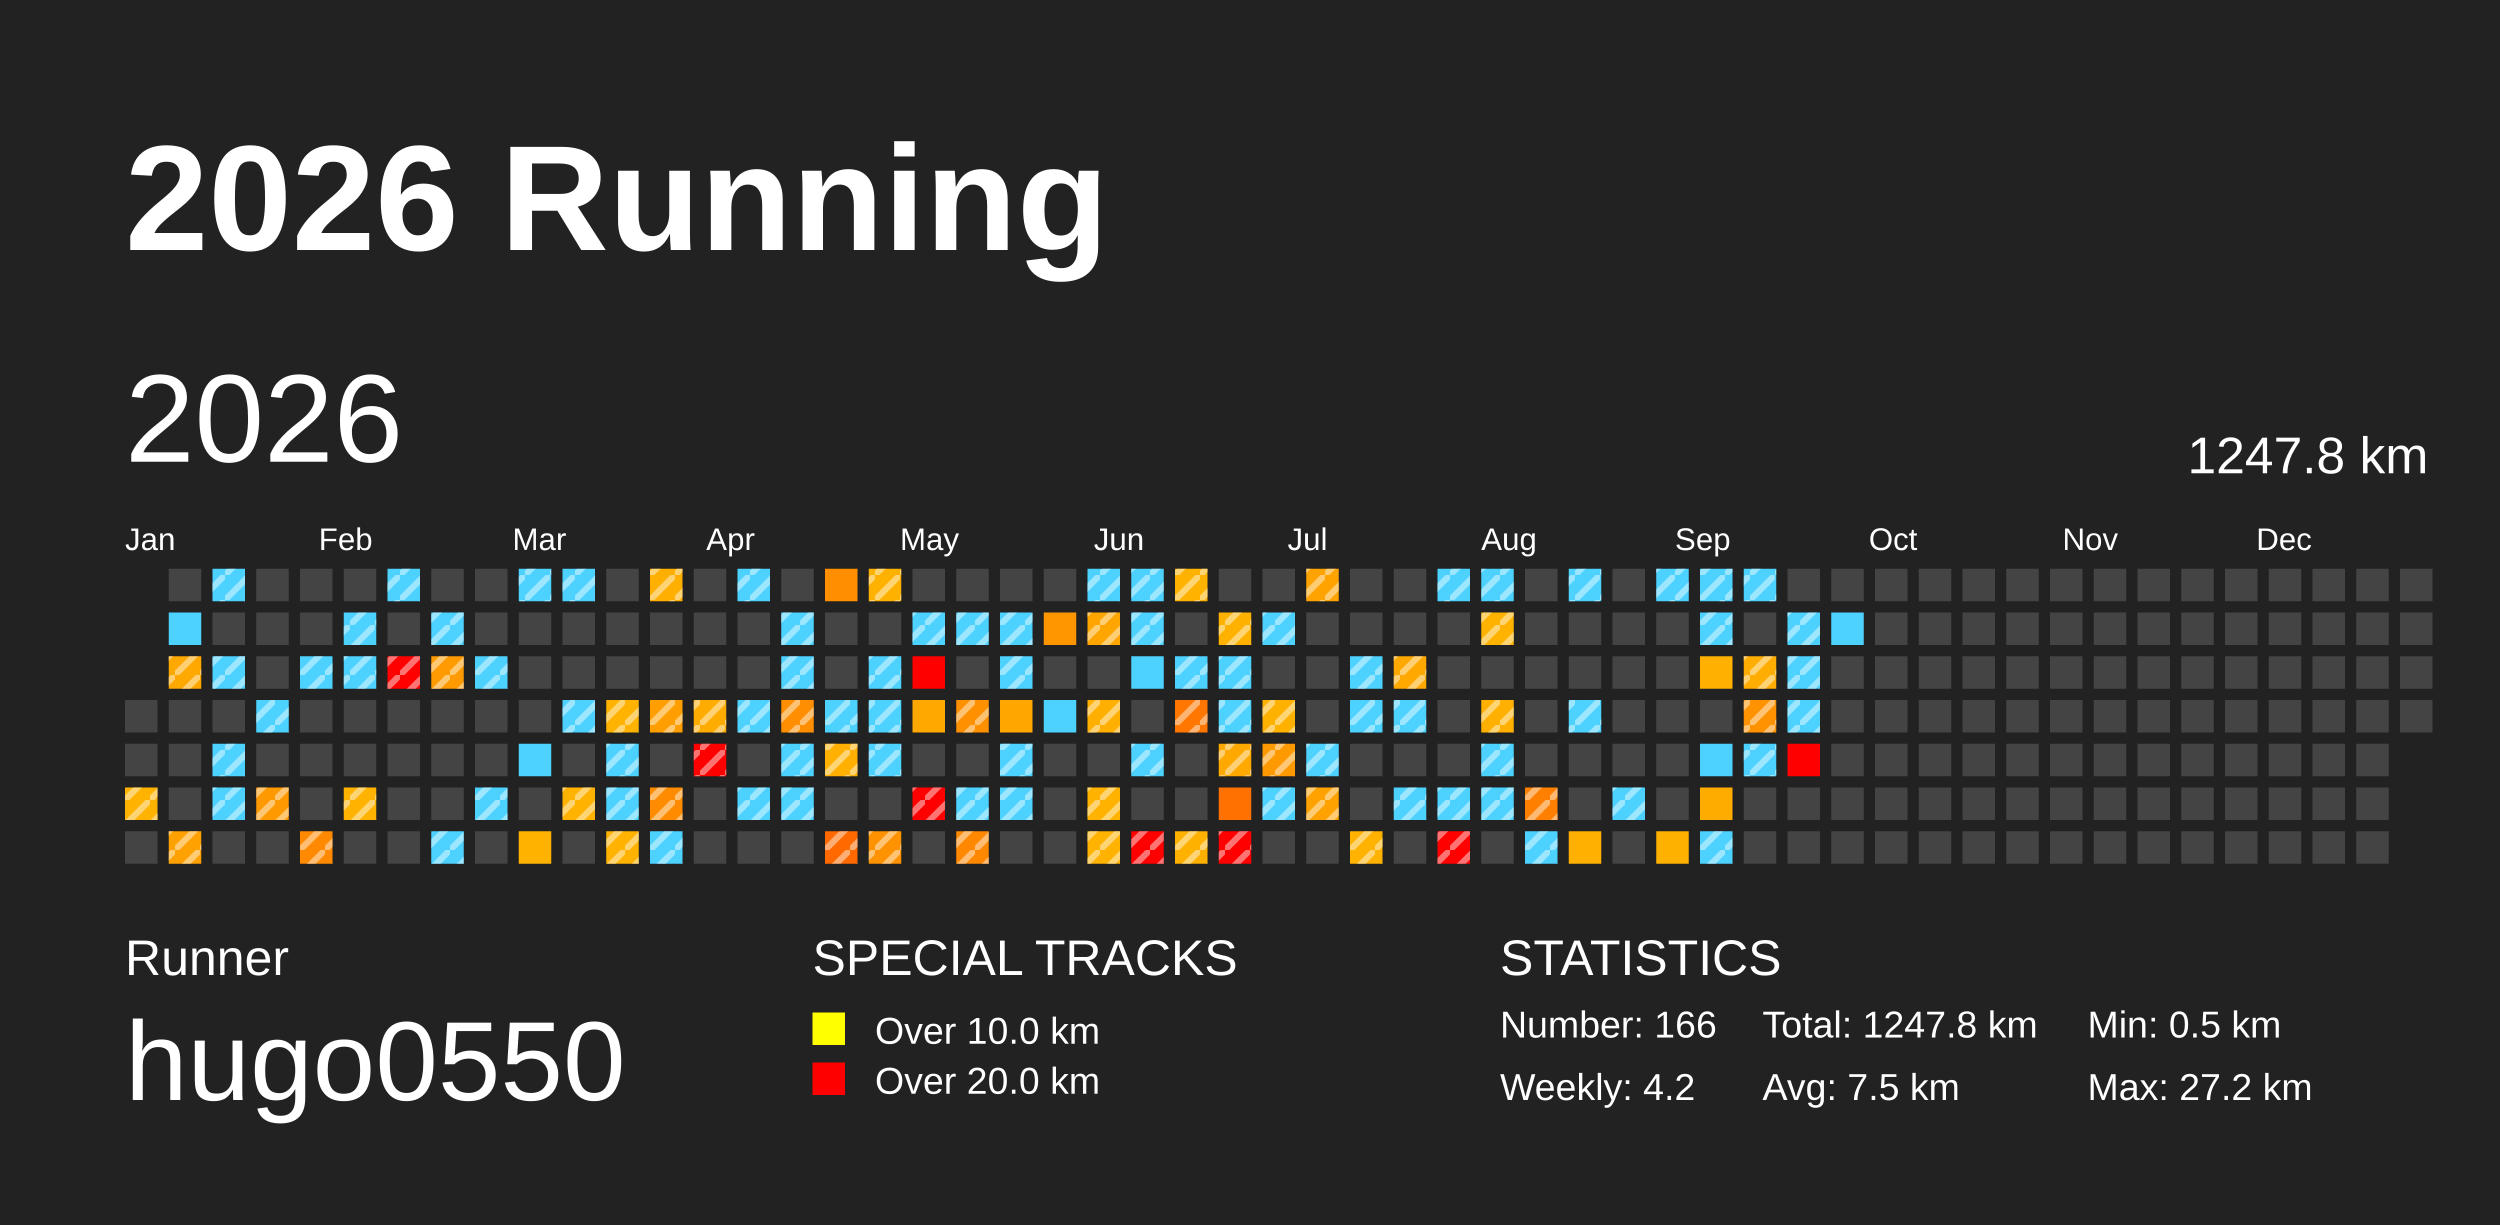
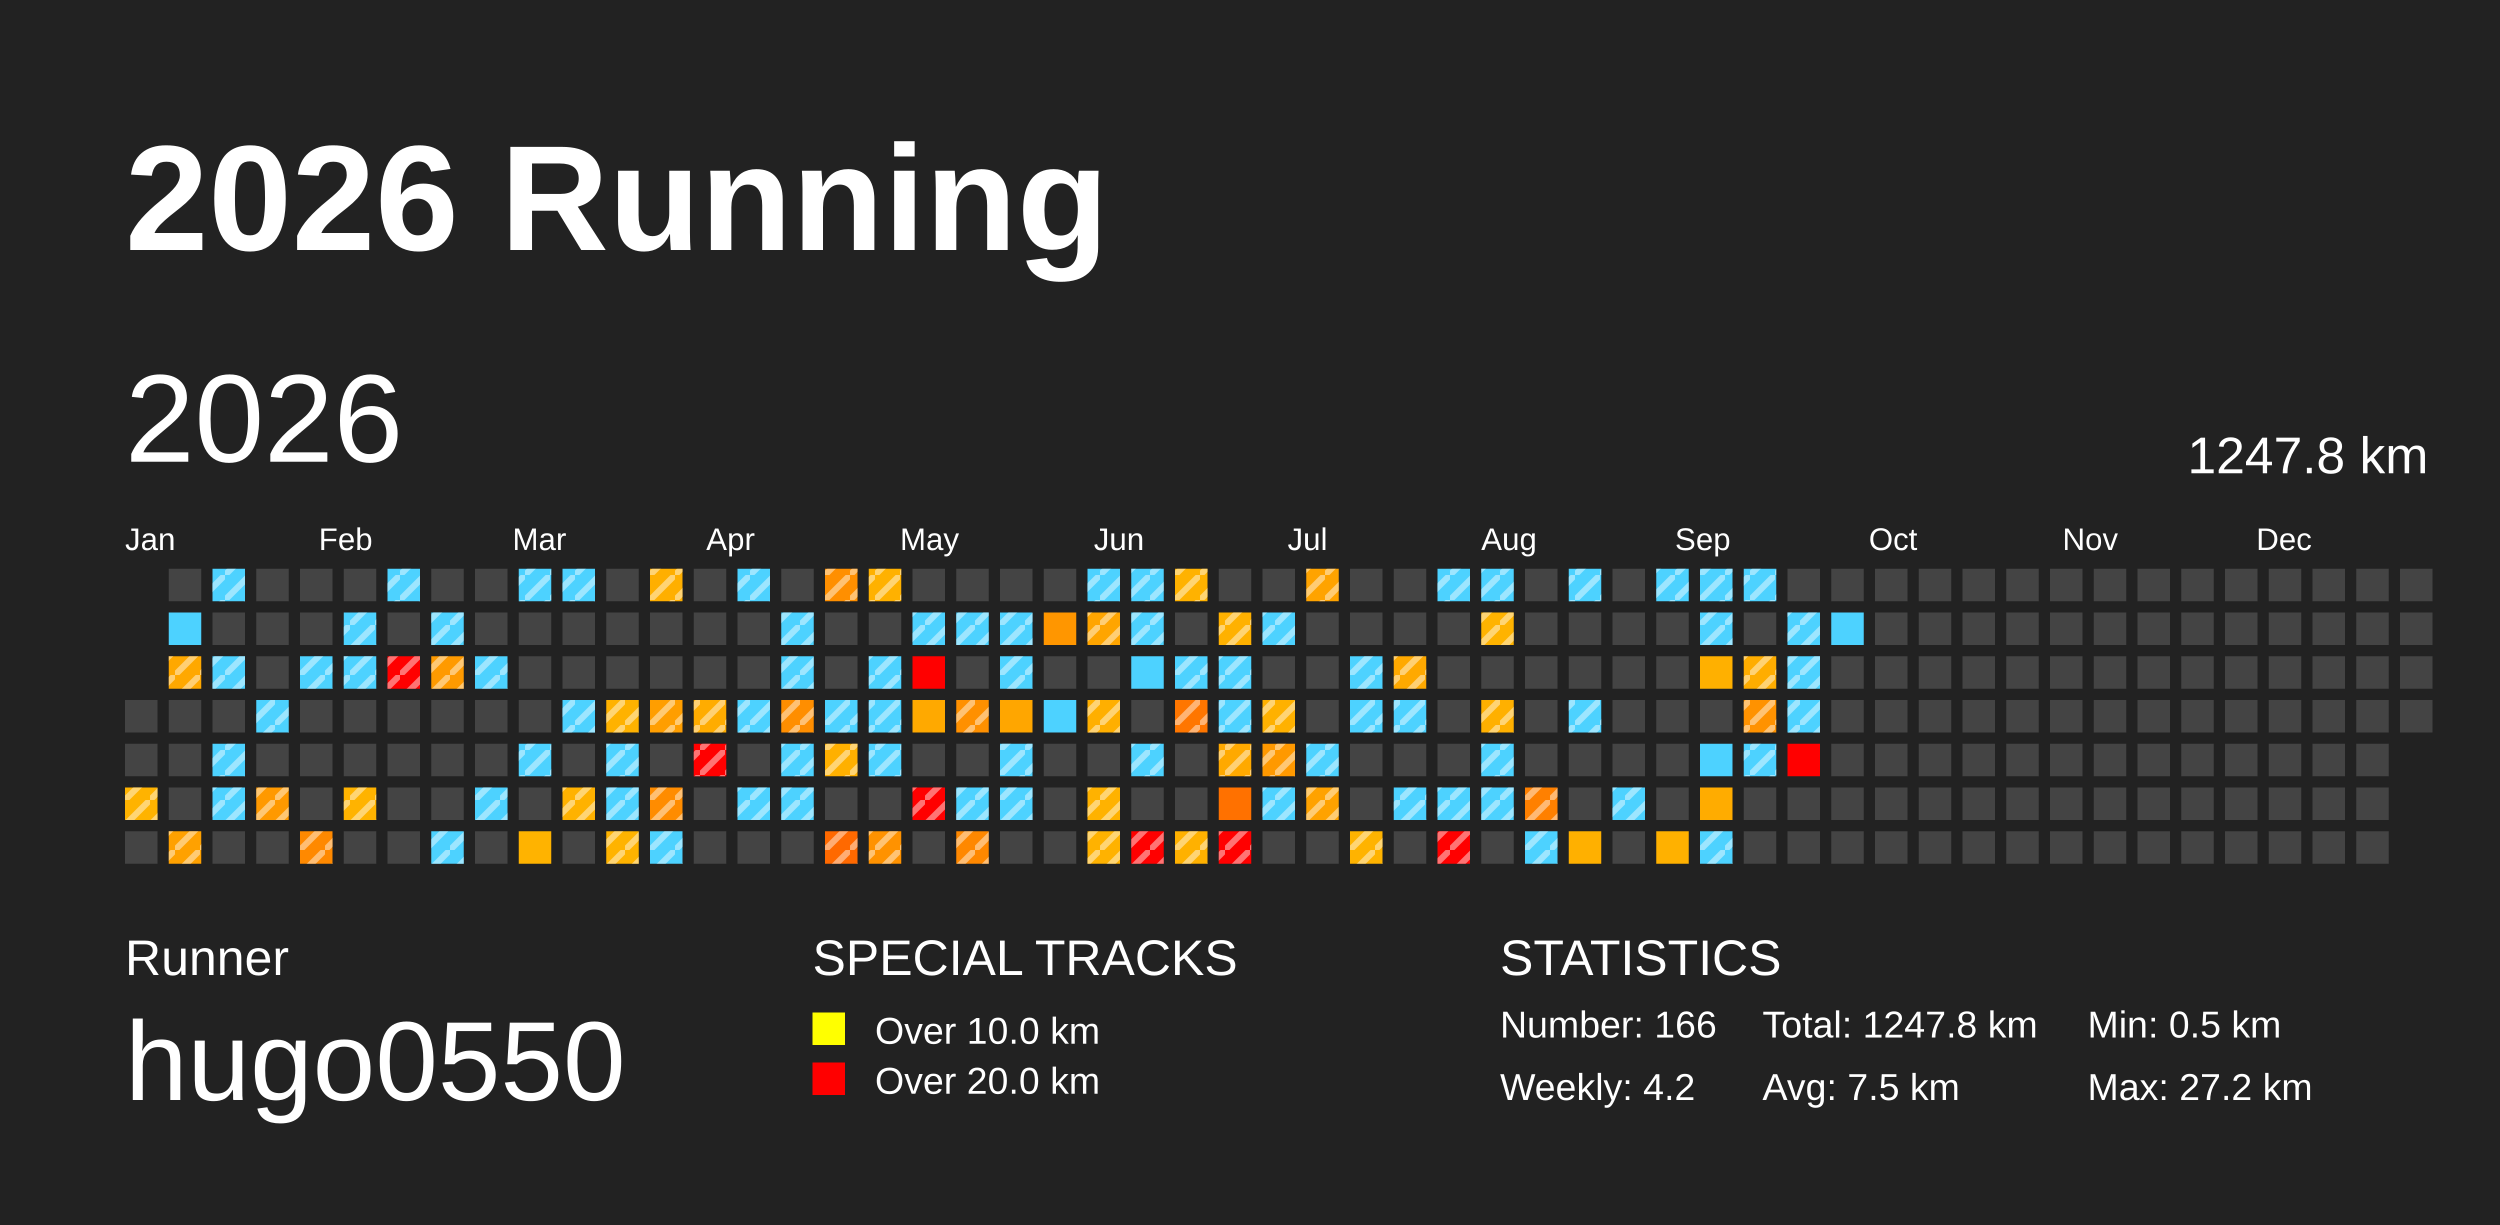
<svg xmlns="http://www.w3.org/2000/svg" baseProfile="full" height="98mm" version="1.1" viewBox="0,0,200,98" width="200mm">
  <defs>
    <pattern height="2" id="indoor-stripe" patternUnits="userSpaceOnUse" width="2">
      <line stroke="white" stroke-opacity="0.45" stroke-width="0.5" x1="0" x2="2" y1="2" y2="0" />
    </pattern>
  </defs>
  <rect fill="#222222" height="98" width="200" x="0" y="0" />
  <text fill="#FFFFFF" style="font-size:12px; font-family:Arial; font-weight:bold;" x="10" y="20">2026 Running</text>
  <text fill="#FFFFFF" style="font-size:4px; font-family:Arial" x="10" y="78">Runner</text>
  <text fill="#FFFFFF" style="font-size:9px; font-family:Arial" x="10" y="88">hugo0550</text>
  <text fill="#FFFFFF" style="font-size:4px; font-family:Arial" x="65" y="78">SPECIAL TRACKS</text>
  <rect fill="yellow" height="2.6" width="2.6" x="65" y="81" />
  <text fill="#FFFFFF" style="font-size:3px; font-family:Arial" x="70" y="83.5">Over 10.0 km</text>
  <rect fill="red" height="2.6" width="2.6" x="65" y="85" />
  <text fill="#FFFFFF" style="font-size:3px; font-family:Arial" x="70" y="87.5">Over 20.0 km</text>
  <text fill="#FFFFFF" style="font-size:4px; font-family:Arial" x="120" y="78">STATISTICS</text>
  <text fill="#FFFFFF" style="font-size:3px; font-family:Arial" x="120" y="83">Number: 166</text>
  <text fill="#FFFFFF" style="font-size:3px; font-family:Arial" x="120" y="88">Weekly: 4.2</text>
  <text fill="#FFFFFF" style="font-size:3px; font-family:Arial" x="141" y="83">Total: 1247.8 km</text>
  <text fill="#FFFFFF" style="font-size:3px; font-family:Arial" x="141" y="88">Avg: 7.5 km</text>
  <text fill="#FFFFFF" style="font-size:3px; font-family:Arial" x="167" y="83">Min: 0.5 km</text>
  <text fill="#FFFFFF" style="font-size:3px; font-family:Arial" x="167" y="88">Max: 27.2 km</text>
  <text dominant-baseline="hanging" fill="#FFFFFF" style="font-size:10.0px; font-family:Arial;" x="10" y="30">2026</text>
  <text dominant-baseline="hanging" fill="#FFFFFF" style="font-size:4.125px; font-family:Arial;" x="175" y="35">1247.8 km</text>
  <text fill="#FFFFFF" style="font-size:2.5px; font-family:Arial" x="10.0" y="44">Jan</text>
  <text fill="#FFFFFF" style="font-size:2.5px; font-family:Arial" x="25.5" y="44">Feb</text>
  <text fill="#FFFFFF" style="font-size:2.5px; font-family:Arial" x="41.0" y="44">Mar</text>
  <text fill="#FFFFFF" style="font-size:2.5px; font-family:Arial" x="56.5" y="44">Apr</text>
  <text fill="#FFFFFF" style="font-size:2.5px; font-family:Arial" x="72.0" y="44">May</text>
  <text fill="#FFFFFF" style="font-size:2.5px; font-family:Arial" x="87.5" y="44">Jun</text>
  <text fill="#FFFFFF" style="font-size:2.5px; font-family:Arial" x="103.0" y="44">Jul</text>
  <text fill="#FFFFFF" style="font-size:2.5px; font-family:Arial" x="118.5" y="44">Aug</text>
  <text fill="#FFFFFF" style="font-size:2.5px; font-family:Arial" x="134.0" y="44">Sep</text>
  <text fill="#FFFFFF" style="font-size:2.5px; font-family:Arial" x="149.5" y="44">Oct</text>
  <text fill="#FFFFFF" style="font-size:2.5px; font-family:Arial" x="165.0" y="44">Nov</text>
  <text fill="#FFFFFF" style="font-size:2.5px; font-family:Arial" x="180.5" y="44">Dec</text>
  <rect fill="#444444" height="2.6" width="2.6" x="10.0" y="56.0" />
  <rect fill="#444444" height="2.6" width="2.6" x="10.0" y="59.5" />
  <rect fill="#ffb300" height="2.6" width="2.6" x="10.0" y="63.0" />
  <rect fill="url(#indoor-stripe)" height="2.6" style="pointer-events: none;" width="2.6" x="10.0" y="63.0" />
  <rect fill="#444444" height="2.6" width="2.6" x="10.0" y="66.5" />
  <rect fill="#444444" height="2.6" width="2.6" x="13.5" y="45.5" />
  <rect fill="#4dd2ff" height="2.6" width="2.6" x="13.5" y="49.0" />
  <rect fill="#ffa800" height="2.6" width="2.6" x="13.5" y="52.5" />
  <rect fill="url(#indoor-stripe)" height="2.6" style="pointer-events: none;" width="2.6" x="13.5" y="52.5" />
  <rect fill="#444444" height="2.6" width="2.6" x="13.5" y="56.0" />
  <rect fill="#444444" height="2.6" width="2.6" x="13.5" y="59.5" />
  <rect fill="#444444" height="2.6" width="2.6" x="13.5" y="63.0" />
  <rect fill="#ffa100" height="2.6" width="2.6" x="13.5" y="66.5" />
  <rect fill="url(#indoor-stripe)" height="2.6" style="pointer-events: none;" width="2.6" x="13.5" y="66.5" />
  <rect fill="#4dd2ff" height="2.6" width="2.6" x="17.0" y="45.5" />
  <rect fill="url(#indoor-stripe)" height="2.6" style="pointer-events: none;" width="2.6" x="17.0" y="45.5" />
  <rect fill="#444444" height="2.6" width="2.6" x="17.0" y="49.0" />
  <rect fill="#4dd2ff" height="2.6" width="2.6" x="17.0" y="52.5" />
  <rect fill="url(#indoor-stripe)" height="2.6" style="pointer-events: none;" width="2.6" x="17.0" y="52.5" />
  <rect fill="#444444" height="2.6" width="2.6" x="17.0" y="56.0" />
  <rect fill="#4dd2ff" height="2.6" width="2.6" x="17.0" y="59.5" />
  <rect fill="url(#indoor-stripe)" height="2.6" style="pointer-events: none;" width="2.6" x="17.0" y="59.5" />
  <rect fill="#4dd2ff" height="2.6" width="2.6" x="17.0" y="63.0" />
  <rect fill="url(#indoor-stripe)" height="2.6" style="pointer-events: none;" width="2.6" x="17.0" y="63.0" />
  <rect fill="#444444" height="2.6" width="2.6" x="17.0" y="66.5" />
  <rect fill="#444444" height="2.6" width="2.6" x="20.5" y="45.5" />
  <rect fill="#444444" height="2.6" width="2.6" x="20.5" y="49.0" />
  <rect fill="#444444" height="2.6" width="2.6" x="20.5" y="52.5" />
  <rect fill="#4dd2ff" height="2.6" width="2.6" x="20.5" y="56.0" />
  <rect fill="url(#indoor-stripe)" height="2.6" style="pointer-events: none;" width="2.6" x="20.5" y="56.0" />
  <rect fill="#444444" height="2.6" width="2.6" x="20.5" y="59.5" />
  <rect fill="#ff9900" height="2.6" width="2.6" x="20.5" y="63.0" />
  <rect fill="url(#indoor-stripe)" height="2.6" style="pointer-events: none;" width="2.6" x="20.5" y="63.0" />
  <rect fill="#444444" height="2.6" width="2.6" x="20.5" y="66.5" />
  <rect fill="#444444" height="2.6" width="2.6" x="24.0" y="45.5" />
  <rect fill="#444444" height="2.6" width="2.6" x="24.0" y="49.0" />
  <rect fill="#4dd2ff" height="2.6" width="2.6" x="24.0" y="52.5" />
  <rect fill="url(#indoor-stripe)" height="2.6" style="pointer-events: none;" width="2.6" x="24.0" y="52.5" />
  <rect fill="#444444" height="2.6" width="2.6" x="24.0" y="56.0" />
  <rect fill="#444444" height="2.6" width="2.6" x="24.0" y="59.5" />
  <rect fill="#444444" height="2.6" width="2.6" x="24.0" y="63.0" />
  <rect fill="#ff8900" height="2.6" width="2.6" x="24.0" y="66.5" />
  <rect fill="url(#indoor-stripe)" height="2.6" style="pointer-events: none;" width="2.6" x="24.0" y="66.5" />
  <rect fill="#444444" height="2.6" width="2.6" x="27.5" y="45.5" />
  <rect fill="#4dd2ff" height="2.6" width="2.6" x="27.5" y="49.0" />
  <rect fill="url(#indoor-stripe)" height="2.6" style="pointer-events: none;" width="2.6" x="27.5" y="49.0" />
  <rect fill="#4dd2ff" height="2.6" width="2.6" x="27.5" y="52.5" />
  <rect fill="url(#indoor-stripe)" height="2.6" style="pointer-events: none;" width="2.6" x="27.5" y="52.5" />
  <rect fill="#444444" height="2.6" width="2.6" x="27.5" y="56.0" />
  <rect fill="#444444" height="2.6" width="2.6" x="27.5" y="59.5" />
  <rect fill="#ffb300" height="2.6" width="2.6" x="27.5" y="63.0" />
  <rect fill="url(#indoor-stripe)" height="2.6" style="pointer-events: none;" width="2.6" x="27.5" y="63.0" />
  <rect fill="#444444" height="2.6" width="2.6" x="27.5" y="66.5" />
  <rect fill="#4dd2ff" height="2.6" width="2.6" x="31.0" y="45.5" />
  <rect fill="url(#indoor-stripe)" height="2.6" style="pointer-events: none;" width="2.6" x="31.0" y="45.5" />
  <rect fill="#444444" height="2.6" width="2.6" x="31.0" y="49.0" />
  <rect fill="red" height="2.6" width="2.6" x="31.0" y="52.5" />
  <rect fill="url(#indoor-stripe)" height="2.6" style="pointer-events: none;" width="2.6" x="31.0" y="52.5" />
  <rect fill="#444444" height="2.6" width="2.6" x="31.0" y="56.0" />
  <rect fill="#444444" height="2.6" width="2.6" x="31.0" y="59.5" />
  <rect fill="#444444" height="2.6" width="2.6" x="31.0" y="63.0" />
  <rect fill="#444444" height="2.6" width="2.6" x="31.0" y="66.5" />
  <rect fill="#444444" height="2.6" width="2.6" x="34.5" y="45.5" />
  <rect fill="#4dd2ff" height="2.6" width="2.6" x="34.5" y="49.0" />
  <rect fill="url(#indoor-stripe)" height="2.6" style="pointer-events: none;" width="2.6" x="34.5" y="49.0" />
  <rect fill="#ff9a00" height="2.6" width="2.6" x="34.5" y="52.5" />
  <rect fill="url(#indoor-stripe)" height="2.6" style="pointer-events: none;" width="2.6" x="34.5" y="52.5" />
  <rect fill="#444444" height="2.6" width="2.6" x="34.5" y="56.0" />
  <rect fill="#444444" height="2.6" width="2.6" x="34.5" y="59.5" />
  <rect fill="#444444" height="2.6" width="2.6" x="34.5" y="63.0" />
  <rect fill="#4dd2ff" height="2.6" width="2.6" x="34.5" y="66.5" />
  <rect fill="url(#indoor-stripe)" height="2.6" style="pointer-events: none;" width="2.6" x="34.5" y="66.5" />
  <rect fill="#444444" height="2.6" width="2.6" x="38.0" y="45.5" />
  <rect fill="#444444" height="2.6" width="2.6" x="38.0" y="49.0" />
  <rect fill="#4dd2ff" height="2.6" width="2.6" x="38.0" y="52.5" />
  <rect fill="url(#indoor-stripe)" height="2.6" style="pointer-events: none;" width="2.6" x="38.0" y="52.5" />
  <rect fill="#444444" height="2.6" width="2.6" x="38.0" y="56.0" />
  <rect fill="#444444" height="2.6" width="2.6" x="38.0" y="59.5" />
  <rect fill="#4dd2ff" height="2.6" width="2.6" x="38.0" y="63.0" />
  <rect fill="url(#indoor-stripe)" height="2.6" style="pointer-events: none;" width="2.6" x="38.0" y="63.0" />
  <rect fill="#444444" height="2.6" width="2.6" x="38.0" y="66.5" />
  <rect fill="#4dd2ff" height="2.6" width="2.6" x="41.5" y="45.5" />
  <rect fill="url(#indoor-stripe)" height="2.6" style="pointer-events: none;" width="2.6" x="41.5" y="45.5" />
  <rect fill="#444444" height="2.6" width="2.6" x="41.5" y="49.0" />
  <rect fill="#444444" height="2.6" width="2.6" x="41.5" y="52.5" />
  <rect fill="#444444" height="2.6" width="2.6" x="41.5" y="56.0" />
  <rect fill="#4dd2ff" height="2.6" width="2.6" x="41.5" y="59.5" />
+   <rect fill="url(#indoor-stripe)" height="2.6" style="pointer-events: none;" width="2.6" x="41.5" y="59.5" />
  <rect fill="#444444" height="2.6" width="2.6" x="41.5" y="63.0" />
  <rect fill="#ffb300" height="2.6" width="2.6" x="41.5" y="66.5" />
  <rect fill="#4dd2ff" height="2.6" width="2.6" x="45.0" y="45.5" />
  <rect fill="url(#indoor-stripe)" height="2.6" style="pointer-events: none;" width="2.6" x="45.0" y="45.5" />
  <rect fill="#444444" height="2.6" width="2.6" x="45.0" y="49.0" />
  <rect fill="#444444" height="2.6" width="2.6" x="45.0" y="52.5" />
  <rect fill="#4dd2ff" height="2.6" width="2.6" x="45.0" y="56.0" />
  <rect fill="url(#indoor-stripe)" height="2.6" style="pointer-events: none;" width="2.6" x="45.0" y="56.0" />
  <rect fill="#444444" height="2.6" width="2.6" x="45.0" y="59.5" />
  <rect fill="#ffb200" height="2.6" width="2.6" x="45.0" y="63.0" />
  <rect fill="url(#indoor-stripe)" height="2.6" style="pointer-events: none;" width="2.6" x="45.0" y="63.0" />
  <rect fill="#444444" height="2.6" width="2.6" x="45.0" y="66.5" />
  <rect fill="#444444" height="2.6" width="2.6" x="48.5" y="45.5" />
  <rect fill="#444444" height="2.6" width="2.6" x="48.5" y="49.0" />
  <rect fill="#444444" height="2.6" width="2.6" x="48.5" y="52.5" />
  <rect fill="#ffb200" height="2.6" width="2.6" x="48.5" y="56.0" />
  <rect fill="url(#indoor-stripe)" height="2.6" style="pointer-events: none;" width="2.6" x="48.5" y="56.0" />
  <rect fill="#4dd2ff" height="2.6" width="2.6" x="48.5" y="59.5" />
  <rect fill="url(#indoor-stripe)" height="2.6" style="pointer-events: none;" width="2.6" x="48.5" y="59.5" />
  <rect fill="#4dd2ff" height="2.6" width="2.6" x="48.5" y="63.0" />
  <rect fill="url(#indoor-stripe)" height="2.6" style="pointer-events: none;" width="2.6" x="48.5" y="63.0" />
  <rect fill="#ffb300" height="2.6" width="2.6" x="48.5" y="66.5" />
  <rect fill="url(#indoor-stripe)" height="2.6" style="pointer-events: none;" width="2.6" x="48.5" y="66.5" />
  <rect fill="#ffaf00" height="2.6" width="2.6" x="52.0" y="45.5" />
  <rect fill="url(#indoor-stripe)" height="2.6" style="pointer-events: none;" width="2.6" x="52.0" y="45.5" />
  <rect fill="#444444" height="2.6" width="2.6" x="52.0" y="49.0" />
  <rect fill="#444444" height="2.6" width="2.6" x="52.0" y="52.5" />
  <rect fill="#ff9e00" height="2.6" width="2.6" x="52.0" y="56.0" />
  <rect fill="url(#indoor-stripe)" height="2.6" style="pointer-events: none;" width="2.6" x="52.0" y="56.0" />
  <rect fill="#444444" height="2.6" width="2.6" x="52.0" y="59.5" />
  <rect fill="#ff8c00" height="2.6" width="2.6" x="52.0" y="63.0" />
  <rect fill="url(#indoor-stripe)" height="2.6" style="pointer-events: none;" width="2.6" x="52.0" y="63.0" />
  <rect fill="#4dd2ff" height="2.6" width="2.6" x="52.0" y="66.5" />
  <rect fill="url(#indoor-stripe)" height="2.6" style="pointer-events: none;" width="2.6" x="52.0" y="66.5" />
  <rect fill="#444444" height="2.6" width="2.6" x="55.5" y="45.5" />
  <rect fill="#444444" height="2.6" width="2.6" x="55.5" y="49.0" />
  <rect fill="#444444" height="2.6" width="2.6" x="55.5" y="52.5" />
  <rect fill="#ffac00" height="2.6" width="2.6" x="55.5" y="56.0" />
  <rect fill="url(#indoor-stripe)" height="2.6" style="pointer-events: none;" width="2.6" x="55.5" y="56.0" />
  <rect fill="red" height="2.6" width="2.6" x="55.5" y="59.5" />
  <rect fill="url(#indoor-stripe)" height="2.6" style="pointer-events: none;" width="2.6" x="55.5" y="59.5" />
  <rect fill="#444444" height="2.6" width="2.6" x="55.5" y="63.0" />
  <rect fill="#444444" height="2.6" width="2.6" x="55.5" y="66.5" />
  <rect fill="#4dd2ff" height="2.6" width="2.6" x="59.0" y="45.5" />
  <rect fill="url(#indoor-stripe)" height="2.6" style="pointer-events: none;" width="2.6" x="59.0" y="45.5" />
  <rect fill="#444444" height="2.6" width="2.6" x="59.0" y="49.0" />
  <rect fill="#444444" height="2.6" width="2.6" x="59.0" y="52.5" />
  <rect fill="#4dd2ff" height="2.6" width="2.6" x="59.0" y="56.0" />
  <rect fill="url(#indoor-stripe)" height="2.6" style="pointer-events: none;" width="2.6" x="59.0" y="56.0" />
  <rect fill="#444444" height="2.6" width="2.6" x="59.0" y="59.5" />
  <rect fill="#4dd2ff" height="2.6" width="2.6" x="59.0" y="63.0" />
  <rect fill="url(#indoor-stripe)" height="2.6" style="pointer-events: none;" width="2.6" x="59.0" y="63.0" />
  <rect fill="#444444" height="2.6" width="2.6" x="59.0" y="66.5" />
  <rect fill="#444444" height="2.6" width="2.6" x="62.5" y="45.5" />
  <rect fill="#4dd2ff" height="2.6" width="2.6" x="62.5" y="49.0" />
  <rect fill="url(#indoor-stripe)" height="2.6" style="pointer-events: none;" width="2.6" x="62.5" y="49.0" />
  <rect fill="#4dd2ff" height="2.6" width="2.6" x="62.5" y="52.5" />
  <rect fill="url(#indoor-stripe)" height="2.6" style="pointer-events: none;" width="2.6" x="62.5" y="52.5" />
  <rect fill="#ff8e00" height="2.6" width="2.6" x="62.5" y="56.0" />
  <rect fill="url(#indoor-stripe)" height="2.6" style="pointer-events: none;" width="2.6" x="62.5" y="56.0" />
  <rect fill="#4dd2ff" height="2.6" width="2.6" x="62.5" y="59.5" />
  <rect fill="url(#indoor-stripe)" height="2.6" style="pointer-events: none;" width="2.6" x="62.5" y="59.5" />
  <rect fill="#4dd2ff" height="2.6" width="2.6" x="62.5" y="63.0" />
  <rect fill="url(#indoor-stripe)" height="2.6" style="pointer-events: none;" width="2.6" x="62.5" y="63.0" />
  <rect fill="#444444" height="2.6" width="2.6" x="62.5" y="66.5" />
  <rect fill="#ff8f00" height="2.6" width="2.6" x="66.0" y="45.5" />
+   <rect fill="url(#indoor-stripe)" height="2.6" style="pointer-events: none;" width="2.6" x="66.0" y="45.5" />
  <rect fill="#444444" height="2.6" width="2.6" x="66.0" y="49.0" />
  <rect fill="#444444" height="2.6" width="2.6" x="66.0" y="52.5" />
  <rect fill="#4dd2ff" height="2.6" width="2.6" x="66.0" y="56.0" />
  <rect fill="url(#indoor-stripe)" height="2.6" style="pointer-events: none;" width="2.6" x="66.0" y="56.0" />
  <rect fill="#ffb000" height="2.6" width="2.6" x="66.0" y="59.5" />
  <rect fill="url(#indoor-stripe)" height="2.6" style="pointer-events: none;" width="2.6" x="66.0" y="59.5" />
  <rect fill="#444444" height="2.6" width="2.6" x="66.0" y="63.0" />
  <rect fill="#ff6900" height="2.6" width="2.6" x="66.0" y="66.5" />
  <rect fill="url(#indoor-stripe)" height="2.6" style="pointer-events: none;" width="2.6" x="66.0" y="66.5" />
  <rect fill="#ffb100" height="2.6" width="2.6" x="69.5" y="45.5" />
  <rect fill="url(#indoor-stripe)" height="2.6" style="pointer-events: none;" width="2.6" x="69.5" y="45.5" />
  <rect fill="#444444" height="2.6" width="2.6" x="69.5" y="49.0" />
  <rect fill="#4dd2ff" height="2.6" width="2.6" x="69.5" y="52.5" />
  <rect fill="url(#indoor-stripe)" height="2.6" style="pointer-events: none;" width="2.6" x="69.5" y="52.5" />
  <rect fill="#4dd2ff" height="2.6" width="2.6" x="69.5" y="56.0" />
  <rect fill="url(#indoor-stripe)" height="2.6" style="pointer-events: none;" width="2.6" x="69.5" y="56.0" />
  <rect fill="#4dd2ff" height="2.6" width="2.6" x="69.5" y="59.5" />
  <rect fill="url(#indoor-stripe)" height="2.6" style="pointer-events: none;" width="2.6" x="69.5" y="59.5" />
  <rect fill="#444444" height="2.6" width="2.6" x="69.5" y="63.0" />
  <rect fill="#ff9200" height="2.6" width="2.6" x="69.5" y="66.5" />
  <rect fill="url(#indoor-stripe)" height="2.6" style="pointer-events: none;" width="2.6" x="69.5" y="66.5" />
  <rect fill="#444444" height="2.6" width="2.6" x="73.0" y="45.5" />
  <rect fill="#4dd2ff" height="2.6" width="2.6" x="73.0" y="49.0" />
  <rect fill="url(#indoor-stripe)" height="2.6" style="pointer-events: none;" width="2.6" x="73.0" y="49.0" />
  <rect fill="red" height="2.6" width="2.6" x="73.0" y="52.5" />
  <rect fill="#ffa900" height="2.6" width="2.6" x="73.0" y="56.0" />
  <rect fill="#444444" height="2.6" width="2.6" x="73.0" y="59.5" />
  <rect fill="red" height="2.6" width="2.6" x="73.0" y="63.0" />
  <rect fill="url(#indoor-stripe)" height="2.6" style="pointer-events: none;" width="2.6" x="73.0" y="63.0" />
  <rect fill="#444444" height="2.6" width="2.6" x="73.0" y="66.5" />
  <rect fill="#444444" height="2.6" width="2.6" x="76.5" y="45.5" />
  <rect fill="#4dd2ff" height="2.6" width="2.6" x="76.5" y="49.0" />
  <rect fill="url(#indoor-stripe)" height="2.6" style="pointer-events: none;" width="2.6" x="76.5" y="49.0" />
  <rect fill="#444444" height="2.6" width="2.6" x="76.5" y="52.5" />
  <rect fill="#ff9000" height="2.6" width="2.6" x="76.5" y="56.0" />
  <rect fill="url(#indoor-stripe)" height="2.6" style="pointer-events: none;" width="2.6" x="76.5" y="56.0" />
  <rect fill="#444444" height="2.6" width="2.6" x="76.5" y="59.5" />
  <rect fill="#4dd2ff" height="2.6" width="2.6" x="76.5" y="63.0" />
  <rect fill="url(#indoor-stripe)" height="2.6" style="pointer-events: none;" width="2.6" x="76.5" y="63.0" />
  <rect fill="#ff8800" height="2.6" width="2.6" x="76.5" y="66.5" />
  <rect fill="url(#indoor-stripe)" height="2.6" style="pointer-events: none;" width="2.6" x="76.5" y="66.5" />
  <rect fill="#444444" height="2.6" width="2.6" x="80.0" y="45.5" />
  <rect fill="#4dd2ff" height="2.6" width="2.6" x="80.0" y="49.0" />
  <rect fill="url(#indoor-stripe)" height="2.6" style="pointer-events: none;" width="2.6" x="80.0" y="49.0" />
  <rect fill="#4dd2ff" height="2.6" width="2.6" x="80.0" y="52.5" />
  <rect fill="url(#indoor-stripe)" height="2.6" style="pointer-events: none;" width="2.6" x="80.0" y="52.5" />
  <rect fill="#ffa600" height="2.6" width="2.6" x="80.0" y="56.0" />
  <rect fill="#4dd2ff" height="2.6" width="2.6" x="80.0" y="59.5" />
  <rect fill="url(#indoor-stripe)" height="2.6" style="pointer-events: none;" width="2.6" x="80.0" y="59.5" />
  <rect fill="#4dd2ff" height="2.6" width="2.6" x="80.0" y="63.0" />
  <rect fill="url(#indoor-stripe)" height="2.6" style="pointer-events: none;" width="2.6" x="80.0" y="63.0" />
  <rect fill="#444444" height="2.6" width="2.6" x="80.0" y="66.5" />
  <rect fill="#444444" height="2.6" width="2.6" x="83.5" y="45.5" />
  <rect fill="#ff9600" height="2.6" width="2.6" x="83.5" y="49.0" />
  <rect fill="#444444" height="2.6" width="2.6" x="83.5" y="52.5" />
  <rect fill="#4dd2ff" height="2.6" width="2.6" x="83.5" y="56.0" />
  <rect fill="#444444" height="2.6" width="2.6" x="83.5" y="59.5" />
  <rect fill="#444444" height="2.6" width="2.6" x="83.5" y="63.0" />
  <rect fill="#444444" height="2.6" width="2.6" x="83.5" y="66.5" />
  <rect fill="#4dd2ff" height="2.6" width="2.6" x="87.0" y="45.5" />
  <rect fill="url(#indoor-stripe)" height="2.6" style="pointer-events: none;" width="2.6" x="87.0" y="45.5" />
  <rect fill="#ffa500" height="2.6" width="2.6" x="87.0" y="49.0" />
  <rect fill="url(#indoor-stripe)" height="2.6" style="pointer-events: none;" width="2.6" x="87.0" y="49.0" />
  <rect fill="#444444" height="2.6" width="2.6" x="87.0" y="52.5" />
  <rect fill="#ffaf00" height="2.6" width="2.6" x="87.0" y="56.0" />
  <rect fill="url(#indoor-stripe)" height="2.6" style="pointer-events: none;" width="2.6" x="87.0" y="56.0" />
  <rect fill="#444444" height="2.6" width="2.6" x="87.0" y="59.5" />
  <rect fill="#ffb200" height="2.6" width="2.6" x="87.0" y="63.0" />
  <rect fill="url(#indoor-stripe)" height="2.6" style="pointer-events: none;" width="2.6" x="87.0" y="63.0" />
  <rect fill="#ffb200" height="2.6" width="2.6" x="87.0" y="66.5" />
  <rect fill="url(#indoor-stripe)" height="2.6" style="pointer-events: none;" width="2.6" x="87.0" y="66.5" />
  <rect fill="#4dd2ff" height="2.6" width="2.6" x="90.5" y="45.5" />
  <rect fill="url(#indoor-stripe)" height="2.6" style="pointer-events: none;" width="2.6" x="90.5" y="45.5" />
  <rect fill="#4dd2ff" height="2.6" width="2.6" x="90.5" y="49.0" />
  <rect fill="url(#indoor-stripe)" height="2.6" style="pointer-events: none;" width="2.6" x="90.5" y="49.0" />
  <rect fill="#4dd2ff" height="2.6" width="2.6" x="90.5" y="52.5" />
  <rect fill="#444444" height="2.6" width="2.6" x="90.5" y="56.0" />
  <rect fill="#4dd2ff" height="2.6" width="2.6" x="90.5" y="59.5" />
  <rect fill="url(#indoor-stripe)" height="2.6" style="pointer-events: none;" width="2.6" x="90.5" y="59.5" />
  <rect fill="#444444" height="2.6" width="2.6" x="90.5" y="63.0" />
  <rect fill="red" height="2.6" width="2.6" x="90.5" y="66.5" />
  <rect fill="url(#indoor-stripe)" height="2.6" style="pointer-events: none;" width="2.6" x="90.5" y="66.5" />
  <rect fill="#ffb200" height="2.6" width="2.6" x="94.0" y="45.5" />
  <rect fill="url(#indoor-stripe)" height="2.6" style="pointer-events: none;" width="2.6" x="94.0" y="45.5" />
  <rect fill="#444444" height="2.6" width="2.6" x="94.0" y="49.0" />
  <rect fill="#4dd2ff" height="2.6" width="2.6" x="94.0" y="52.5" />
  <rect fill="url(#indoor-stripe)" height="2.6" style="pointer-events: none;" width="2.6" x="94.0" y="52.5" />
  <rect fill="#ff7600" height="2.6" width="2.6" x="94.0" y="56.0" />
  <rect fill="url(#indoor-stripe)" height="2.6" style="pointer-events: none;" width="2.6" x="94.0" y="56.0" />
  <rect fill="#444444" height="2.6" width="2.6" x="94.0" y="59.5" />
  <rect fill="#444444" height="2.6" width="2.6" x="94.0" y="63.0" />
  <rect fill="#ffb100" height="2.6" width="2.6" x="94.0" y="66.5" />
  <rect fill="url(#indoor-stripe)" height="2.6" style="pointer-events: none;" width="2.6" x="94.0" y="66.5" />
  <rect fill="#444444" height="2.6" width="2.6" x="97.5" y="45.5" />
  <rect fill="#ffb100" height="2.6" width="2.6" x="97.5" y="49.0" />
  <rect fill="url(#indoor-stripe)" height="2.6" style="pointer-events: none;" width="2.6" x="97.5" y="49.0" />
  <rect fill="#4dd2ff" height="2.6" width="2.6" x="97.5" y="52.5" />
  <rect fill="url(#indoor-stripe)" height="2.6" style="pointer-events: none;" width="2.6" x="97.5" y="52.5" />
  <rect fill="#4dd2ff" height="2.6" width="2.6" x="97.5" y="56.0" />
  <rect fill="url(#indoor-stripe)" height="2.6" style="pointer-events: none;" width="2.6" x="97.5" y="56.0" />
  <rect fill="#ffa900" height="2.6" width="2.6" x="97.5" y="59.5" />
  <rect fill="url(#indoor-stripe)" height="2.6" style="pointer-events: none;" width="2.6" x="97.5" y="59.5" />
  <rect fill="#ff7100" height="2.6" width="2.6" x="97.5" y="63.0" />
  <rect fill="red" height="2.6" width="2.6" x="97.5" y="66.5" />
  <rect fill="url(#indoor-stripe)" height="2.6" style="pointer-events: none;" width="2.6" x="97.5" y="66.5" />
  <rect fill="#444444" height="2.6" width="2.6" x="101.0" y="45.5" />
  <rect fill="#4dd2ff" height="2.6" width="2.6" x="101.0" y="49.0" />
  <rect fill="url(#indoor-stripe)" height="2.6" style="pointer-events: none;" width="2.6" x="101.0" y="49.0" />
  <rect fill="#444444" height="2.6" width="2.6" x="101.0" y="52.5" />
  <rect fill="#ffb100" height="2.6" width="2.6" x="101.0" y="56.0" />
  <rect fill="url(#indoor-stripe)" height="2.6" style="pointer-events: none;" width="2.6" x="101.0" y="56.0" />
  <rect fill="#ff9900" height="2.6" width="2.6" x="101.0" y="59.5" />
  <rect fill="url(#indoor-stripe)" height="2.6" style="pointer-events: none;" width="2.6" x="101.0" y="59.5" />
  <rect fill="#4dd2ff" height="2.6" width="2.6" x="101.0" y="63.0" />
  <rect fill="url(#indoor-stripe)" height="2.6" style="pointer-events: none;" width="2.6" x="101.0" y="63.0" />
  <rect fill="#444444" height="2.6" width="2.6" x="101.0" y="66.5" />
  <rect fill="#ffa300" height="2.6" width="2.6" x="104.5" y="45.5" />
  <rect fill="url(#indoor-stripe)" height="2.6" style="pointer-events: none;" width="2.6" x="104.5" y="45.5" />
  <rect fill="#444444" height="2.6" width="2.6" x="104.5" y="49.0" />
  <rect fill="#444444" height="2.6" width="2.6" x="104.5" y="52.5" />
  <rect fill="#444444" height="2.6" width="2.6" x="104.5" y="56.0" />
  <rect fill="#4dd2ff" height="2.6" width="2.6" x="104.5" y="59.5" />
  <rect fill="url(#indoor-stripe)" height="2.6" style="pointer-events: none;" width="2.6" x="104.5" y="59.5" />
  <rect fill="#ffa200" height="2.6" width="2.6" x="104.5" y="63.0" />
  <rect fill="url(#indoor-stripe)" height="2.6" style="pointer-events: none;" width="2.6" x="104.5" y="63.0" />
  <rect fill="#444444" height="2.6" width="2.6" x="104.5" y="66.5" />
  <rect fill="#444444" height="2.6" width="2.6" x="108.0" y="45.5" />
  <rect fill="#444444" height="2.6" width="2.6" x="108.0" y="49.0" />
  <rect fill="#4dd2ff" height="2.6" width="2.6" x="108.0" y="52.5" />
  <rect fill="url(#indoor-stripe)" height="2.6" style="pointer-events: none;" width="2.6" x="108.0" y="52.5" />
  <rect fill="#4dd2ff" height="2.6" width="2.6" x="108.0" y="56.0" />
  <rect fill="url(#indoor-stripe)" height="2.6" style="pointer-events: none;" width="2.6" x="108.0" y="56.0" />
  <rect fill="#444444" height="2.6" width="2.6" x="108.0" y="59.5" />
  <rect fill="#444444" height="2.6" width="2.6" x="108.0" y="63.0" />
  <rect fill="#ffb300" height="2.6" width="2.6" x="108.0" y="66.5" />
  <rect fill="url(#indoor-stripe)" height="2.6" style="pointer-events: none;" width="2.6" x="108.0" y="66.5" />
  <rect fill="#444444" height="2.6" width="2.6" x="111.5" y="45.5" />
  <rect fill="#444444" height="2.6" width="2.6" x="111.5" y="49.0" />
  <rect fill="#ffa900" height="2.6" width="2.6" x="111.5" y="52.5" />
  <rect fill="url(#indoor-stripe)" height="2.6" style="pointer-events: none;" width="2.6" x="111.5" y="52.5" />
  <rect fill="#4dd2ff" height="2.6" width="2.6" x="111.5" y="56.0" />
  <rect fill="url(#indoor-stripe)" height="2.6" style="pointer-events: none;" width="2.6" x="111.5" y="56.0" />
  <rect fill="#444444" height="2.6" width="2.6" x="111.5" y="59.5" />
  <rect fill="#4dd2ff" height="2.6" width="2.6" x="111.5" y="63.0" />
  <rect fill="url(#indoor-stripe)" height="2.6" style="pointer-events: none;" width="2.6" x="111.5" y="63.0" />
  <rect fill="#444444" height="2.6" width="2.6" x="111.5" y="66.5" />
  <rect fill="#4dd2ff" height="2.6" width="2.6" x="115.0" y="45.5" />
  <rect fill="url(#indoor-stripe)" height="2.6" style="pointer-events: none;" width="2.6" x="115.0" y="45.5" />
  <rect fill="#444444" height="2.6" width="2.6" x="115.0" y="49.0" />
  <rect fill="#444444" height="2.6" width="2.6" x="115.0" y="52.5" />
  <rect fill="#444444" height="2.6" width="2.6" x="115.0" y="56.0" />
  <rect fill="#444444" height="2.6" width="2.6" x="115.0" y="59.5" />
  <rect fill="#4dd2ff" height="2.6" width="2.6" x="115.0" y="63.0" />
  <rect fill="url(#indoor-stripe)" height="2.6" style="pointer-events: none;" width="2.6" x="115.0" y="63.0" />
  <rect fill="red" height="2.6" width="2.6" x="115.0" y="66.5" />
  <rect fill="url(#indoor-stripe)" height="2.6" style="pointer-events: none;" width="2.6" x="115.0" y="66.5" />
  <rect fill="#4dd2ff" height="2.6" width="2.6" x="118.5" y="45.5" />
  <rect fill="url(#indoor-stripe)" height="2.6" style="pointer-events: none;" width="2.6" x="118.5" y="45.5" />
  <rect fill="#ffb300" height="2.6" width="2.6" x="118.5" y="49.0" />
  <rect fill="url(#indoor-stripe)" height="2.6" style="pointer-events: none;" width="2.6" x="118.5" y="49.0" />
  <rect fill="#444444" height="2.6" width="2.6" x="118.5" y="52.5" />
  <rect fill="#ffb000" height="2.6" width="2.6" x="118.5" y="56.0" />
  <rect fill="url(#indoor-stripe)" height="2.6" style="pointer-events: none;" width="2.6" x="118.5" y="56.0" />
  <rect fill="#4dd2ff" height="2.6" width="2.6" x="118.5" y="59.5" />
  <rect fill="url(#indoor-stripe)" height="2.6" style="pointer-events: none;" width="2.6" x="118.5" y="59.5" />
  <rect fill="#4dd2ff" height="2.6" width="2.6" x="118.5" y="63.0" />
  <rect fill="url(#indoor-stripe)" height="2.6" style="pointer-events: none;" width="2.6" x="118.5" y="63.0" />
  <rect fill="#444444" height="2.6" width="2.6" x="118.5" y="66.5" />
  <rect fill="#444444" height="2.6" width="2.6" x="122.0" y="45.5" />
  <rect fill="#444444" height="2.6" width="2.6" x="122.0" y="49.0" />
  <rect fill="#444444" height="2.6" width="2.6" x="122.0" y="52.5" />
  <rect fill="#444444" height="2.6" width="2.6" x="122.0" y="56.0" />
  <rect fill="#444444" height="2.6" width="2.6" x="122.0" y="59.5" />
  <rect fill="#ff8000" height="2.6" width="2.6" x="122.0" y="63.0" />
  <rect fill="url(#indoor-stripe)" height="2.6" style="pointer-events: none;" width="2.6" x="122.0" y="63.0" />
  <rect fill="#4dd2ff" height="2.6" width="2.6" x="122.0" y="66.5" />
  <rect fill="url(#indoor-stripe)" height="2.6" style="pointer-events: none;" width="2.6" x="122.0" y="66.5" />
  <rect fill="#4dd2ff" height="2.6" width="2.6" x="125.5" y="45.5" />
  <rect fill="url(#indoor-stripe)" height="2.6" style="pointer-events: none;" width="2.6" x="125.5" y="45.5" />
  <rect fill="#444444" height="2.6" width="2.6" x="125.5" y="49.0" />
  <rect fill="#444444" height="2.6" width="2.6" x="125.5" y="52.5" />
  <rect fill="#4dd2ff" height="2.6" width="2.6" x="125.5" y="56.0" />
  <rect fill="url(#indoor-stripe)" height="2.6" style="pointer-events: none;" width="2.6" x="125.5" y="56.0" />
  <rect fill="#444444" height="2.6" width="2.6" x="125.5" y="59.5" />
  <rect fill="#444444" height="2.6" width="2.6" x="125.5" y="63.0" />
  <rect fill="#ffb000" height="2.6" width="2.6" x="125.5" y="66.5" />
  <rect fill="#444444" height="2.6" width="2.6" x="129.0" y="45.5" />
  <rect fill="#444444" height="2.6" width="2.6" x="129.0" y="49.0" />
  <rect fill="#444444" height="2.6" width="2.6" x="129.0" y="52.5" />
  <rect fill="#444444" height="2.6" width="2.6" x="129.0" y="56.0" />
  <rect fill="#444444" height="2.6" width="2.6" x="129.0" y="59.5" />
  <rect fill="#4dd2ff" height="2.6" width="2.6" x="129.0" y="63.0" />
  <rect fill="url(#indoor-stripe)" height="2.6" style="pointer-events: none;" width="2.6" x="129.0" y="63.0" />
  <rect fill="#444444" height="2.6" width="2.6" x="129.0" y="66.5" />
  <rect fill="#4dd2ff" height="2.6" width="2.6" x="132.5" y="45.5" />
  <rect fill="url(#indoor-stripe)" height="2.6" style="pointer-events: none;" width="2.6" x="132.5" y="45.5" />
  <rect fill="#444444" height="2.6" width="2.6" x="132.5" y="49.0" />
  <rect fill="#444444" height="2.6" width="2.6" x="132.5" y="52.5" />
  <rect fill="#444444" height="2.6" width="2.6" x="132.5" y="56.0" />
  <rect fill="#444444" height="2.6" width="2.6" x="132.5" y="59.5" />
  <rect fill="#444444" height="2.6" width="2.6" x="132.5" y="63.0" />
  <rect fill="#ffb100" height="2.6" width="2.6" x="132.5" y="66.5" />
  <rect fill="#4dd2ff" height="2.6" width="2.6" x="136.0" y="45.5" />
  <rect fill="url(#indoor-stripe)" height="2.6" style="pointer-events: none;" width="2.6" x="136.0" y="45.5" />
  <rect fill="#4dd2ff" height="2.6" width="2.6" x="136.0" y="49.0" />
  <rect fill="url(#indoor-stripe)" height="2.6" style="pointer-events: none;" width="2.6" x="136.0" y="49.0" />
  <rect fill="#ffb000" height="2.6" width="2.6" x="136.0" y="52.5" />
  <rect fill="#444444" height="2.6" width="2.6" x="136.0" y="56.0" />
  <rect fill="#4dd2ff" height="2.6" width="2.6" x="136.0" y="59.5" />
  <rect fill="#ffac00" height="2.6" width="2.6" x="136.0" y="63.0" />
  <rect fill="#4dd2ff" height="2.6" width="2.6" x="136.0" y="66.5" />
  <rect fill="url(#indoor-stripe)" height="2.6" style="pointer-events: none;" width="2.6" x="136.0" y="66.5" />
  <rect fill="#4dd2ff" height="2.6" width="2.6" x="139.5" y="45.5" />
  <rect fill="url(#indoor-stripe)" height="2.6" style="pointer-events: none;" width="2.6" x="139.5" y="45.5" />
  <rect fill="#444444" height="2.6" width="2.6" x="139.5" y="49.0" />
  <rect fill="#ffad00" height="2.6" width="2.6" x="139.5" y="52.5" />
  <rect fill="url(#indoor-stripe)" height="2.6" style="pointer-events: none;" width="2.6" x="139.5" y="52.5" />
  <rect fill="#ff9200" height="2.6" width="2.6" x="139.5" y="56.0" />
  <rect fill="url(#indoor-stripe)" height="2.6" style="pointer-events: none;" width="2.6" x="139.5" y="56.0" />
  <rect fill="#4dd2ff" height="2.6" width="2.6" x="139.5" y="59.5" />
  <rect fill="url(#indoor-stripe)" height="2.6" style="pointer-events: none;" width="2.6" x="139.5" y="59.5" />
  <rect fill="#444444" height="2.6" width="2.6" x="139.5" y="63.0" />
  <rect fill="#444444" height="2.6" width="2.6" x="139.5" y="66.5" />
  <rect fill="#444444" height="2.6" width="2.6" x="143.0" y="45.5" />
  <rect fill="#4dd2ff" height="2.6" width="2.6" x="143.0" y="49.0" />
  <rect fill="url(#indoor-stripe)" height="2.6" style="pointer-events: none;" width="2.6" x="143.0" y="49.0" />
  <rect fill="#4dd2ff" height="2.6" width="2.6" x="143.0" y="52.5" />
  <rect fill="url(#indoor-stripe)" height="2.6" style="pointer-events: none;" width="2.6" x="143.0" y="52.5" />
  <rect fill="#4dd2ff" height="2.6" width="2.6" x="143.0" y="56.0" />
  <rect fill="url(#indoor-stripe)" height="2.6" style="pointer-events: none;" width="2.6" x="143.0" y="56.0" />
  <rect fill="red" height="2.6" width="2.6" x="143.0" y="59.5" />
  <rect fill="#444444" height="2.6" width="2.6" x="143.0" y="63.0" />
  <rect fill="#444444" height="2.6" width="2.6" x="143.0" y="66.5" />
  <rect fill="#444444" height="2.6" width="2.6" x="146.5" y="45.5" />
  <rect fill="#4dd2ff" height="2.6" width="2.6" x="146.5" y="49.0" />
  <rect fill="#444444" height="2.6" width="2.6" x="146.5" y="52.5" />
  <rect fill="#444444" height="2.6" width="2.6" x="146.5" y="56.0" />
  <rect fill="#444444" height="2.6" width="2.6" x="146.5" y="59.5" />
  <rect fill="#444444" height="2.6" width="2.6" x="146.5" y="63.0" />
  <rect fill="#444444" height="2.6" width="2.6" x="146.5" y="66.5" />
  <rect fill="#444444" height="2.6" width="2.6" x="150.0" y="45.5" />
  <rect fill="#444444" height="2.6" width="2.6" x="150.0" y="49.0" />
  <rect fill="#444444" height="2.6" width="2.6" x="150.0" y="52.5" />
  <rect fill="#444444" height="2.6" width="2.6" x="150.0" y="56.0" />
  <rect fill="#444444" height="2.6" width="2.6" x="150.0" y="59.5" />
  <rect fill="#444444" height="2.6" width="2.6" x="150.0" y="63.0" />
  <rect fill="#444444" height="2.6" width="2.6" x="150.0" y="66.5" />
  <rect fill="#444444" height="2.6" width="2.6" x="153.5" y="45.5" />
  <rect fill="#444444" height="2.6" width="2.6" x="153.5" y="49.0" />
  <rect fill="#444444" height="2.6" width="2.6" x="153.5" y="52.5" />
  <rect fill="#444444" height="2.6" width="2.6" x="153.5" y="56.0" />
  <rect fill="#444444" height="2.6" width="2.6" x="153.5" y="59.5" />
  <rect fill="#444444" height="2.6" width="2.6" x="153.5" y="63.0" />
  <rect fill="#444444" height="2.6" width="2.6" x="153.5" y="66.5" />
  <rect fill="#444444" height="2.6" width="2.6" x="157.0" y="45.5" />
  <rect fill="#444444" height="2.6" width="2.6" x="157.0" y="49.0" />
  <rect fill="#444444" height="2.6" width="2.6" x="157.0" y="52.5" />
  <rect fill="#444444" height="2.6" width="2.6" x="157.0" y="56.0" />
  <rect fill="#444444" height="2.6" width="2.6" x="157.0" y="59.5" />
  <rect fill="#444444" height="2.6" width="2.6" x="157.0" y="63.0" />
  <rect fill="#444444" height="2.6" width="2.6" x="157.0" y="66.5" />
  <rect fill="#444444" height="2.6" width="2.6" x="160.5" y="45.5" />
  <rect fill="#444444" height="2.6" width="2.6" x="160.5" y="49.0" />
  <rect fill="#444444" height="2.6" width="2.6" x="160.5" y="52.5" />
  <rect fill="#444444" height="2.6" width="2.6" x="160.5" y="56.0" />
  <rect fill="#444444" height="2.6" width="2.6" x="160.5" y="59.5" />
  <rect fill="#444444" height="2.6" width="2.6" x="160.5" y="63.0" />
  <rect fill="#444444" height="2.6" width="2.6" x="160.5" y="66.5" />
  <rect fill="#444444" height="2.6" width="2.6" x="164.0" y="45.5" />
  <rect fill="#444444" height="2.6" width="2.6" x="164.0" y="49.0" />
  <rect fill="#444444" height="2.6" width="2.6" x="164.0" y="52.5" />
  <rect fill="#444444" height="2.6" width="2.6" x="164.0" y="56.0" />
  <rect fill="#444444" height="2.6" width="2.6" x="164.0" y="59.5" />
  <rect fill="#444444" height="2.6" width="2.6" x="164.0" y="63.0" />
  <rect fill="#444444" height="2.6" width="2.6" x="164.0" y="66.5" />
  <rect fill="#444444" height="2.6" width="2.6" x="167.5" y="45.5" />
  <rect fill="#444444" height="2.6" width="2.6" x="167.5" y="49.0" />
  <rect fill="#444444" height="2.6" width="2.6" x="167.5" y="52.5" />
  <rect fill="#444444" height="2.6" width="2.6" x="167.5" y="56.0" />
  <rect fill="#444444" height="2.6" width="2.6" x="167.5" y="59.5" />
  <rect fill="#444444" height="2.6" width="2.6" x="167.5" y="63.0" />
  <rect fill="#444444" height="2.6" width="2.6" x="167.5" y="66.5" />
  <rect fill="#444444" height="2.6" width="2.6" x="171.0" y="45.5" />
  <rect fill="#444444" height="2.6" width="2.6" x="171.0" y="49.0" />
  <rect fill="#444444" height="2.6" width="2.6" x="171.0" y="52.5" />
  <rect fill="#444444" height="2.6" width="2.6" x="171.0" y="56.0" />
  <rect fill="#444444" height="2.6" width="2.6" x="171.0" y="59.5" />
  <rect fill="#444444" height="2.6" width="2.6" x="171.0" y="63.0" />
  <rect fill="#444444" height="2.6" width="2.6" x="171.0" y="66.5" />
  <rect fill="#444444" height="2.6" width="2.6" x="174.5" y="45.5" />
  <rect fill="#444444" height="2.6" width="2.6" x="174.5" y="49.0" />
  <rect fill="#444444" height="2.6" width="2.6" x="174.5" y="52.5" />
  <rect fill="#444444" height="2.6" width="2.6" x="174.5" y="56.0" />
  <rect fill="#444444" height="2.6" width="2.6" x="174.5" y="59.5" />
  <rect fill="#444444" height="2.6" width="2.6" x="174.5" y="63.0" />
  <rect fill="#444444" height="2.6" width="2.6" x="174.5" y="66.5" />
  <rect fill="#444444" height="2.6" width="2.6" x="178.0" y="45.5" />
  <rect fill="#444444" height="2.6" width="2.6" x="178.0" y="49.0" />
  <rect fill="#444444" height="2.6" width="2.6" x="178.0" y="52.5" />
  <rect fill="#444444" height="2.6" width="2.6" x="178.0" y="56.0" />
  <rect fill="#444444" height="2.6" width="2.6" x="178.0" y="59.5" />
  <rect fill="#444444" height="2.6" width="2.6" x="178.0" y="63.0" />
  <rect fill="#444444" height="2.6" width="2.6" x="178.0" y="66.5" />
  <rect fill="#444444" height="2.6" width="2.6" x="181.5" y="45.5" />
  <rect fill="#444444" height="2.6" width="2.6" x="181.5" y="49.0" />
  <rect fill="#444444" height="2.6" width="2.6" x="181.5" y="52.5" />
  <rect fill="#444444" height="2.6" width="2.6" x="181.5" y="56.0" />
  <rect fill="#444444" height="2.6" width="2.6" x="181.5" y="59.5" />
  <rect fill="#444444" height="2.6" width="2.6" x="181.5" y="63.0" />
  <rect fill="#444444" height="2.6" width="2.6" x="181.5" y="66.5" />
  <rect fill="#444444" height="2.6" width="2.6" x="185.0" y="45.5" />
  <rect fill="#444444" height="2.6" width="2.6" x="185.0" y="49.0" />
  <rect fill="#444444" height="2.6" width="2.6" x="185.0" y="52.5" />
  <rect fill="#444444" height="2.6" width="2.6" x="185.0" y="56.0" />
  <rect fill="#444444" height="2.6" width="2.6" x="185.0" y="59.5" />
  <rect fill="#444444" height="2.6" width="2.6" x="185.0" y="63.0" />
  <rect fill="#444444" height="2.6" width="2.6" x="185.0" y="66.5" />
  <rect fill="#444444" height="2.6" width="2.6" x="188.5" y="45.5" />
  <rect fill="#444444" height="2.6" width="2.6" x="188.5" y="49.0" />
  <rect fill="#444444" height="2.6" width="2.6" x="188.5" y="52.5" />
  <rect fill="#444444" height="2.6" width="2.6" x="188.5" y="56.0" />
  <rect fill="#444444" height="2.6" width="2.6" x="188.5" y="59.5" />
  <rect fill="#444444" height="2.6" width="2.6" x="188.5" y="63.0" />
  <rect fill="#444444" height="2.6" width="2.6" x="188.5" y="66.5" />
  <rect fill="#444444" height="2.6" width="2.6" x="192.0" y="45.5" />
  <rect fill="#444444" height="2.6" width="2.6" x="192.0" y="49.0" />
  <rect fill="#444444" height="2.6" width="2.6" x="192.0" y="52.5" />
  <rect fill="#444444" height="2.6" width="2.6" x="192.0" y="56.0" />
</svg>
